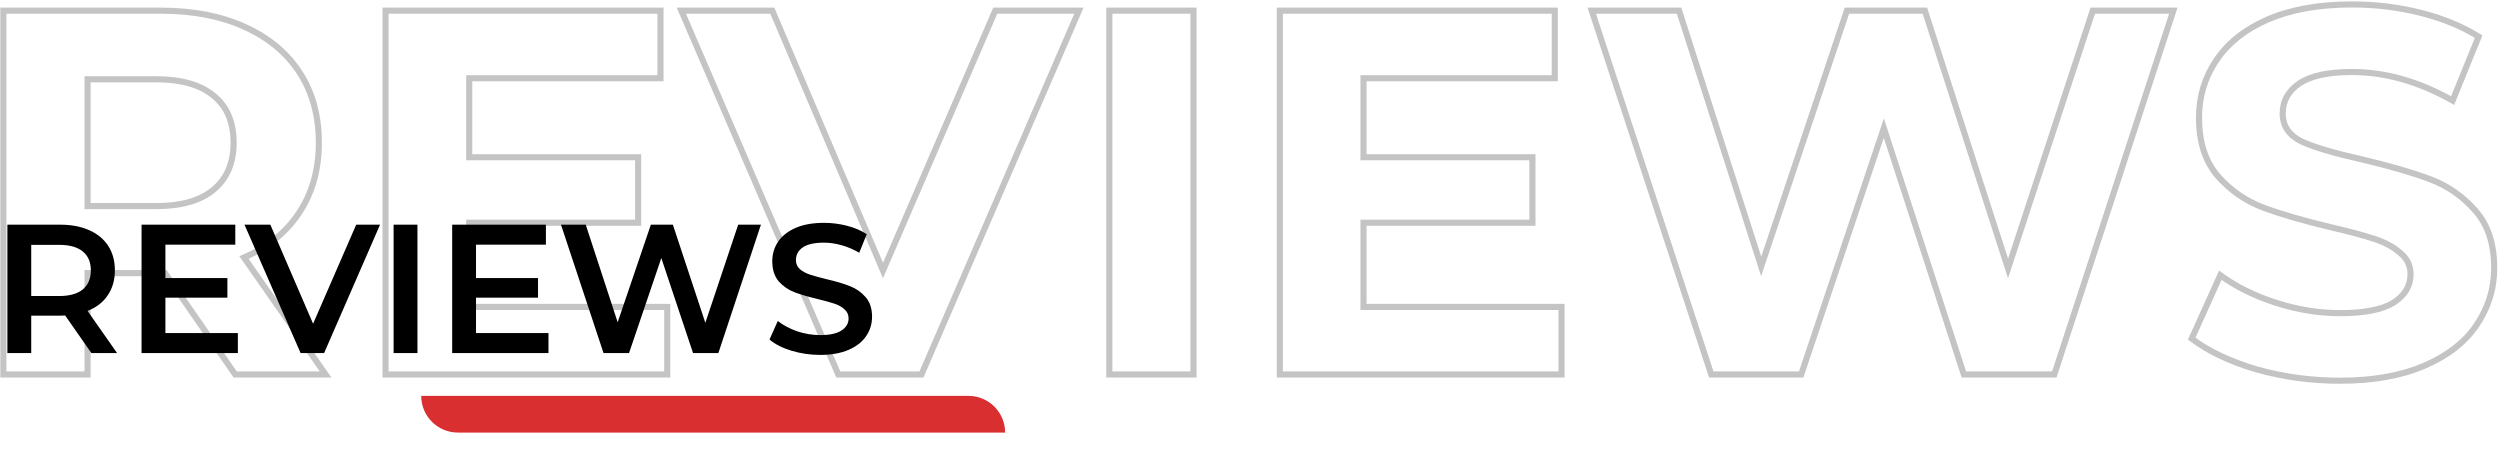
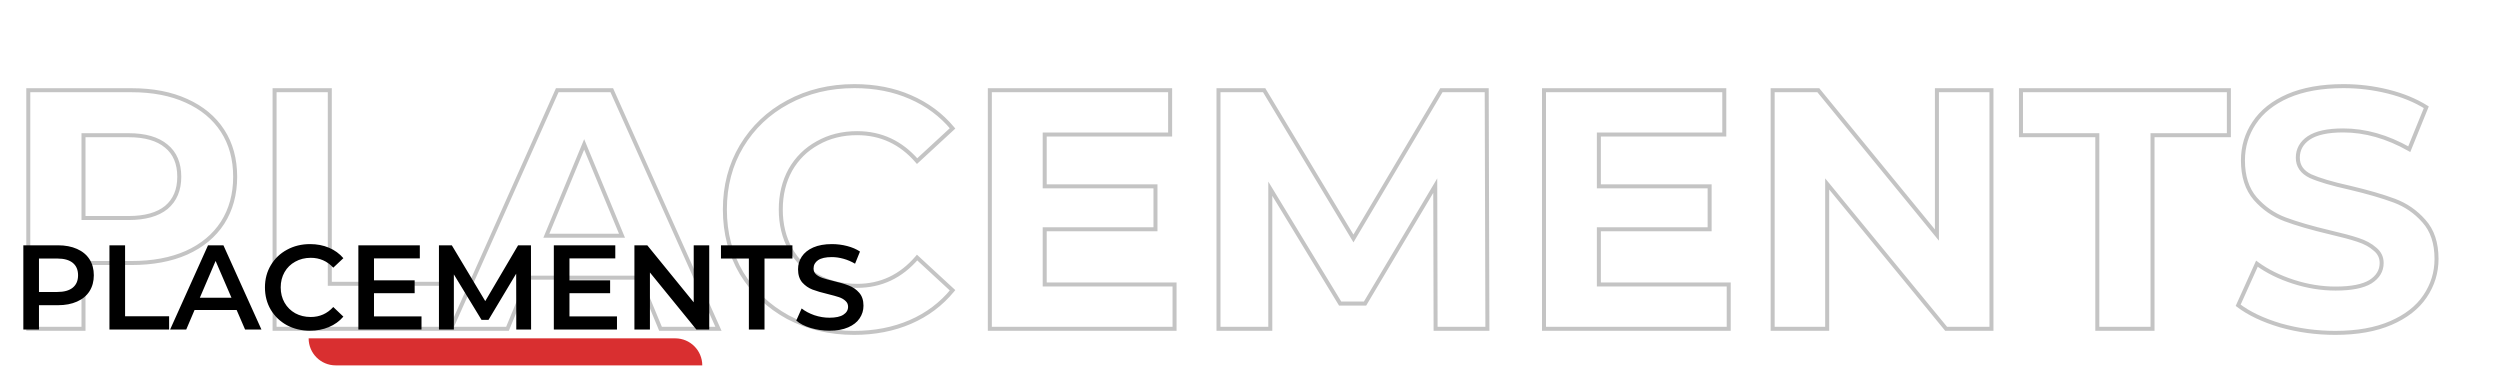
- <svg xmlns="http://www.w3.org/2000/svg" width="986" height="183" viewBox="0 0 986 183" fill="none" version="1.1" id="svg27">
-   <defs id="defs31" />
-   <path d="m 92.752,147.695 -0.991,0.686 0.359,0.52 h 0.632 z m -27.672,-39.971 0.991,-0.686 -0.359,-0.52 h -0.632 z m -30.542,0 v -1.206 h -1.206 v 1.206 z m 0,39.971 v 1.206 h 1.206 v -1.206 z m -33.207,0 H 0.126 v 1.206 H 1.332 Z m 0,-143.485 V 3.005 H 0.126 v 1.206 z m 95.11,6.354 -0.5,1.097 0.006,0.003 z m 21.523,73.382 -1.003,-0.669 -0.004,0.005 z m -21.728,17.628 -0.481,-1.106 -1.352,0.587 0.844,1.208 z m 32.182,46.12 v 1.206 h 2.311 l -1.323,-1.895 z M 84.348,37.827 l -0.777,0.922 0.007,0.006 0.007,0.006 z M 34.538,31.267 V 30.062 h -1.206 v 1.206 z m 0,50.015 h -1.206 v 1.206 h 1.206 z m 49.81,-6.559 0.777,0.922 z m 9.395,72.286 -27.672,-39.971 -1.982,1.372 27.672,39.971 z M 65.08,106.519 h -1.64 v 2.412 h 1.64 z m -1.64,0 H 34.538 v 2.412 h 28.902 z m -30.108,1.206 v 39.971 h 2.412 v -39.971 z m 1.206,38.765 H 1.332 v 2.412 H 34.538 Z M 2.537,147.695 V 4.21 H 0.126 V 147.695 Z M 1.332,5.416 h 62.109 V 3.005 H 1.332 Z m 62.109,0 c 12.577,0 23.399,2.096 32.501,6.246 L 96.942,9.468 C 87.459,5.144 76.28,3.005 63.44,3.005 Z m 32.507,6.248 c 9.242,4.152 16.295,10.022 21.21,17.595 l 2.023,-1.313 C 113.984,19.941 106.551,13.785 96.936,9.465 Z M 117.158,29.259 c 4.911,7.566 7.39,16.554 7.39,27.016 h 2.412 c 0,-10.857 -2.578,-20.316 -7.778,-28.329 z m 7.39,27.016 c 0,10.455 -2.544,19.439 -7.587,27.003 l 2.006,1.338 c 5.343,-8.015 7.992,-17.478 7.992,-28.341 z m -7.59,27.008 C 112.046,90.717 104.998,96.451 95.756,100.469 l 0.961,2.211 C 106.334,98.5 113.77,92.482 118.97,84.611 Z m -21.71,18.982 32.182,46.12 1.977,-1.379 -32.182,-46.12 z m 33.17,44.225 H 92.752 v 2.412 H 128.418 Z M 93.343,56.275 c 0,-8.343 -2.702,-14.87 -8.233,-19.382 l -1.524,1.869 c 4.854,3.96 7.345,9.732 7.345,17.514 z M 85.125,36.904 C 79.632,32.279 71.725,30.062 61.596,30.062 v 2.412 c 9.821,0 17.082,2.155 21.976,6.276 z M 61.596,30.062 H 34.538 v 2.412 h 27.057 z m -28.263,1.206 v 50.015 h 2.412 V 31.267 Z m 1.206,51.22 H 61.596 V 80.076 H 34.538 Z m 27.057,0 c 10.13,0 18.037,-2.217 23.529,-6.843 L 83.572,73.8 C 78.677,77.922 71.416,80.076 61.596,80.076 Z M 85.125,75.645 c 5.512,-4.641 8.218,-11.155 8.218,-19.37 h -2.412 c 0,7.636 -2.486,13.421 -7.36,17.526 z m 178.037,45.403 h 1.206 v -1.206 h -1.206 z m 0,26.647 v 1.206 h 1.206 v -1.206 z m -111.098,0 h -1.206 v 1.206 h 1.206 z m 0,-143.485 V 3.005 h -1.206 v 1.206 z m 108.434,0 h 1.206 V 3.005 h -1.206 z m 0,26.647 v 1.206 h 1.206 v -1.206 z m -75.432,0 v -1.206 h -1.206 v 1.206 z m 0,31.157 h -1.206 v 1.206 h 1.206 z m 66.618,0 h 1.206 v -1.206 h -1.206 z m 0,25.827 v 1.206 h 1.206 v -1.206 z m -66.618,0 v -1.206 h -1.206 v 1.206 z m 0,33.207 h -1.206 v 1.206 h 1.206 z m 76.891,0 v 26.647 h 2.412 v -26.647 z m 1.206,25.441 H 152.063 v 2.412 h 111.098 z m -109.893,1.206 V 4.21 H 150.858 V 147.695 Z M 152.063,5.416 h 108.434 V 3.005 H 152.063 Z M 259.291,4.21 V 30.858 h 2.412 V 4.21 Z m 1.206,25.441 h -75.432 v 2.412 h 75.432 z m -76.638,1.206 v 31.157 h 2.412 V 30.858 Z m 1.206,32.362 h 66.618 v -2.412 h -66.618 z m 65.412,-1.206 v 25.827 h 2.412 V 62.014 Z m 1.206,24.622 h -66.618 v 2.412 h 66.618 z m -67.824,1.206 v 33.207 h 2.412 V 87.842 Z m 1.206,34.412 h 78.097 v -2.412 H 185.065 Z M 425.531,4.21 l 1.107,0.479 0.729,-1.685 h -1.836 z M 363.423,147.695 v 1.206 h 0.792 l 0.315,-0.727 z m -32.797,0 -1.107,0.477 0.314,0.728 h 0.793 z M 268.723,4.21 V 3.005 h -1.833 l 0.726,1.683 z m 35.871,0 1.109,-0.473 -0.312,-0.733 h -0.797 z m 43.66,102.489 -1.109,0.473 1.102,2.585 1.114,-2.579 z M 392.53,4.21 V 3.005 h -0.792 l -0.315,0.728 z M 424.424,3.731 362.316,147.217 364.53,148.174 426.638,4.689 Z M 363.423,146.489 h -32.797 v 2.412 h 32.797 z M 331.733,147.218 269.83,3.733 267.616,4.688 329.519,148.173 Z M 268.723,5.416 h 35.871 V 3.005 h -35.871 z m 34.762,-0.733 43.66,102.489 2.219,-0.945 L 305.703,3.738 Z M 349.361,107.178 393.636,4.689 391.423,3.732 347.147,106.221 Z M 392.53,5.416 h 33.002 V 3.005 H 392.53 Z M 437.512,4.21 V 3.005 h -1.206 v 1.206 z m 33.207,0 h 1.206 V 3.005 h -1.206 z m 0,143.485 v 1.206 h 1.206 v -1.206 z m -33.207,0 h -1.206 v 1.206 h 1.206 z m 0,-142.279 h 33.207 V 3.005 H 437.512 Z M 469.512,4.21 V 147.695 h 2.412 V 4.21 Z m 1.206,142.279 h -33.207 v 2.412 h 33.207 z m -32.001,1.206 V 4.21 h -2.412 V 147.695 Z m 177.151,-26.647 h 1.206 v -1.206 h -1.206 z m 0,26.647 v 1.206 h 1.206 v -1.206 z m -111.098,0 h -1.206 v 1.206 h 1.206 z m 0,-143.485 V 3.005 h -1.206 v 1.206 z m 108.434,0 h 1.206 V 3.005 h -1.206 z m 0,26.647 v 1.206 h 1.206 v -1.206 z m -75.432,0 v -1.206 h -1.206 v 1.206 z m 0,31.157 h -1.206 v 1.206 h 1.206 z m 66.618,0 h 1.206 v -1.206 h -1.206 z m 0,25.827 v 1.206 h 1.206 v -1.206 z m -66.618,0 v -1.206 h -1.206 v 1.206 z m 0,33.207 h -1.206 v 1.206 h 1.206 z m 76.891,0 v 26.647 h 2.412 v -26.647 z m 1.206,25.441 H 504.77 v 2.412 h 111.098 z m -109.893,1.206 V 4.21 h -2.412 V 147.695 Z M 504.77,5.416 h 108.434 V 3.005 H 504.77 Z M 611.998,4.21 V 30.858 h 2.412 V 4.21 Z m 1.206,25.441 H 537.771 v 2.412 h 75.432 z m -76.638,1.206 v 31.157 h 2.412 V 30.858 Z m 1.206,32.362 h 66.618 v -2.412 h -66.618 z m 65.412,-1.206 v 25.827 h 2.412 V 62.014 Z m 1.206,24.622 h -66.618 v 2.412 h 66.618 z m -67.824,1.206 v 33.207 h 2.412 V 87.842 Z m 1.206,34.412 h 78.097 v -2.412 H 537.771 Z M 857.155,4.21 l 1.145,0.375 0.517,-1.581 h -1.663 z M 810.215,147.695 v 1.206 h 0.874 l 0.271,-0.831 z m -35.666,0 -1.147,0.373 0.27,0.833 h 0.877 z m -31.567,-97.16 1.147,-0.373 -1.129,-3.473 -1.161,3.462 z m -32.592,97.16 v 1.206 h 0.867 l 0.276,-0.822 z m -35.461,0 -1.145,0.376 0.273,0.83 h 0.873 z M 627.785,4.21 V 3.005 h -1.666 l 0.521,1.582 z m 34.436,0 1.148,-0.369 -0.269,-0.837 h -0.879 z m 32.387,100.849 -1.148,0.369 1.123,3.497 1.168,-3.482 z M 728.429,4.21 V 3.005 h -0.868 l -0.275,0.822 z m 30.747,0 1.147,-0.37 -0.269,-0.836 h -0.878 z m 32.797,101.669 -1.148,0.37 1.137,3.524 1.156,-3.518 z M 825.384,4.21 V 3.005 h -0.873 l -0.273,0.829 z M 856.009,3.835 809.069,147.32 811.361,148.07 858.301,4.585 Z M 810.215,146.489 h -35.666 v 2.412 h 35.666 z m -34.52,0.833 -31.567,-97.16 -2.293,0.745 31.567,97.16 z m -33.856,-97.171 -32.592,97.16 2.286,0.767 32.592,-97.16 z m -31.449,96.337 h -35.461 v 2.412 h 35.461 z m -34.316,0.83 L 628.93,3.834 626.639,4.587 673.784,148.071 Z M 627.785,5.416 h 34.436 V 3.005 h -34.436 z m 33.288,-0.837 32.387,100.85 2.296,-0.738 L 663.369,3.842 Z M 695.751,105.443 729.572,4.594 727.286,3.827 693.464,104.676 Z M 728.429,5.416 h 30.747 V 3.005 H 728.429 Z M 758.028,4.58 790.824,106.25 793.119,105.509 760.322,3.84 Z M 793.118,106.256 826.529,4.587 824.238,3.834 790.827,105.503 Z M 825.384,5.416 h 31.772 V 3.005 H 825.384 Z m 64.452,140.229 -0.345,1.155 0.008,0.002 0.01,0.002 z m -25.417,-12.094 -1.1,-0.496 -0.392,0.872 0.758,0.581 z m 11.274,-25.007 0.713,-0.972 -1.2,-0.881 -0.613,1.358 z m 21.933,10.864 0.37,-1.148 z m 46.325,0 0.625,1.031 0.012,-0.006 0.011,-0.007 z m 2.665,-19.678 -0.804,0.898 0.025,0.023 0.025,0.021 z m -10.249,-5.534 -0.381,1.144 0.011,0.004 z m -16.808,-4.51 -0.279,1.173 0.007,0.001 z m -26.852,-7.789 0.421,-1.13 z m -18.038,-12.504 -0.915,0.785 0.011,0.012 z m -0.615,-45.505 1,0.674 0.007,-0.009 z m 20.293,-16.193 -0.479,-1.107 -0.006,0.003 z m 60.264,-2.665 0.293,-1.17 z m 22.958,9.429 1.117,0.454 0.382,-0.939 -0.86,-0.537 z m -10.249,25.212 -0.594,1.049 1.194,0.677 0.517,-1.272 z m -60.469,-6.764 -0.669,-1.003 -0.007,0.005 -0.006,0.005 z m 1.025,22.958 -0.527,1.084 0.017,0.009 0.018,0.008 z m 23.573,6.969 0.279,-1.173 -0.01,-0.002 -0.008,-0.002 z m 26.852,7.789 0.421,-1.13 z m 17.833,12.299 -0.906,0.796 0.011,0.012 z m 0.615,45.3 -0.997,-0.678 -0.002,0.004 z m -20.498,15.988 -0.479,-1.107 z m -33.411,4.739 c -11.234,0 -22.124,-1.489 -32.675,-4.464 l -0.654,2.32 c 10.767,3.037 21.878,4.555 33.328,4.555 z m -32.657,-4.459 c -10.429,-3.116 -18.756,-7.091 -25.029,-11.896 l -1.466,1.915 c 6.573,5.034 15.19,9.12 25.806,12.291 z m -24.663,-10.443 11.274,-25.007 -2.199,-0.991 -11.274,25.007 z m 9.462,-24.531 c 6.269,4.598 13.7,8.274 22.275,11.04 l 0.74,-2.296 c -8.369,-2.7 -15.56,-6.266 -21.59,-10.688 z m 22.275,11.04 c 8.586,2.77 17.183,4.157 25.787,4.157 v -2.412 c -8.34,0 -16.688,-1.344 -25.047,-4.042 z m 25.787,4.157 c 9.499,0 16.738,-1.369 21.532,-4.274 l -1.249,-2.062 c -4.225,2.56 -10.924,3.925 -20.283,3.925 z m 21.555,-4.288 c 4.795,-3.052 7.323,-7.165 7.323,-12.291 h -2.412 c 0,4.166 -1.982,7.569 -6.206,10.256 z m 7.323,-12.291 c 0,-3.793 -1.541,-6.937 -4.552,-9.346 l -1.507,1.883 c 2.456,1.964 3.647,4.423 3.647,7.462 z m -4.501,-9.302 c -2.752,-2.462 -6.329,-4.379 -10.683,-5.784 l -0.74,2.296 c 4.119,1.329 7.374,3.101 9.815,5.285 z m -10.672,-5.78 c -4.151,-1.384 -9.797,-2.896 -16.918,-4.54 l -0.543,2.349 c 7.09,1.636 12.651,3.13 16.699,4.479 z M 919.837,88.513 C 908.931,85.923 900.032,83.34 893.127,80.767 l -0.842,2.26 c 7.033,2.62 16.035,5.229 26.994,7.833 z m -26.71,-7.746 C 886.349,78.242 880.501,74.191 875.572,68.596 l -1.809,1.594 c 5.184,5.884 11.361,10.169 18.522,12.836 z M 875.583,68.609 c -4.687,-5.468 -7.089,-12.816 -7.089,-22.173 h -2.412 c 0,9.775 2.518,17.731 7.67,23.742 z m -7.089,-22.173 c 0,-8.104 2.187,-15.384 6.558,-21.874 l -1.999,-1.347 c -4.648,6.902 -6.97,14.654 -6.97,23.221 z m 6.565,-21.883 c 4.358,-6.603 10.921,-11.865 19.771,-15.754 L 893.861,6.591 C 884.673,10.628 877.708,16.162 873.046,23.224 Z M 894.824,8.801 C 903.789,4.921 914.754,2.956 927.757,2.956 V 0.545 c -13.234,0 -24.544,1.998 -33.89,6.044 z m 32.933,-5.845 c 9.059,0 17.912,1.081 26.559,3.244 l 0.586,-2.339 C 946.059,1.65 937.01,0.545 927.757,0.545 Z m 26.559,3.244 c 8.644,2.161 16.175,5.259 22.612,9.282 l 1.278,-2.045 c -6.682,-4.176 -14.456,-7.364 -23.304,-9.576 z m 22.134,7.805 -10.249,25.212 2.233,0.908 10.249,-25.212 z m -8.538,24.618 C 954.503,31.02 941.046,27.192 927.552,27.192 v 2.412 c 13.017,0 26.07,3.688 39.171,11.117 z M 927.552,27.192 c -9.38,0 -16.567,1.509 -21.372,4.712 l 1.338,2.006 c 4.214,-2.81 10.829,-4.307 20.034,-4.307 z m -21.385,4.722 c -4.67,3.21 -7.083,7.53 -7.083,12.882 h 2.412 c 0,-4.487 1.961,-8.093 6.037,-10.895 z m -7.083,12.882 c 0,2.678 0.692,5.073 2.108,7.138 1.408,2.056 3.486,3.717 6.155,5.015 l 1.055,-2.168 c -2.389,-1.162 -4.102,-2.576 -5.222,-4.209 -1.112,-1.624 -1.684,-3.533 -1.684,-5.775 z m 8.298,12.169 c 5.307,2.374 13.26,4.718 23.804,7.046 l 0.521,-2.355 c -10.5,-2.318 -18.261,-4.62 -23.341,-6.892 z m 23.786,7.042 c 10.906,2.59 19.805,5.173 26.71,7.746 l 0.842,-2.26 c -7.033,-2.62 -16.035,-5.23 -26.994,-7.832 z m 26.71,7.746 c 6.782,2.527 12.559,6.511 17.348,11.965 l 1.811,-1.592 C 971.988,76.375 965.877,72.159 958.72,69.493 Z m 17.359,11.977 c 4.806,5.327 7.273,12.595 7.273,21.945 h 2.412 c 0,-9.781 -2.59,-17.681 -7.895,-23.56 z m 7.273,21.945 c 0,7.956 -2.249,15.235 -6.761,21.87 l 1.994,1.355 c 4.781,-7.031 7.178,-14.783 7.178,-23.225 z m -6.763,21.874 c -4.354,6.464 -10.983,11.663 -19.977,15.555 l 0.957,2.214 c 9.318,-4.033 16.354,-9.494 21.019,-16.421 z m -19.977,15.555 c -8.965,3.88 -19.93,5.846 -32.933,5.846 v 2.412 c 13.234,0 24.544,-1.998 33.89,-6.043 z" fill="#c4c4c4" id="path21" style="stroke-width:1.206" />
-   <path d="m 166.125,156.136 h 215.83 c 7.991,0 14.469,6.479 14.469,14.469 v 0 H 180.594 c -7.991,0 -14.469,-6.479 -14.469,-14.469 z" fill="#d92f30" id="path23" style="stroke-width:1.206" />
-   <path d="M 36.048,139.255 25.703,124.424 c -0.434,0.048 -1.085,0.072 -1.953,0.072 H 12.319 v 14.758 H 2.914 V 88.613 H 23.749 c 4.389,0 8.199,0.723 11.431,2.17 3.28,1.447 5.788,3.521 7.524,6.222 1.736,2.701 2.604,5.908 2.604,9.622 0,3.81 -0.94,7.09 -2.821,9.839 -1.833,2.749 -4.485,4.799 -7.958,6.149 l 11.648,16.639 z m -0.217,-32.628 c 0,-3.231 -1.061,-5.715 -3.183,-7.452 -2.122,-1.736 -5.233,-2.604 -9.333,-2.604 H 12.319 v 20.184 h 10.996 c 4.1,0 7.21,-0.868 9.333,-2.604 2.122,-1.785 3.183,-4.292 3.183,-7.524 z m 57.981,24.742 v 7.886 h -37.981 V 88.613 H 92.799 v 7.886 H 65.236 V 109.666 H 89.688 v 7.741 H 65.236 v 13.963 z M 149.891,88.613 127.825,139.255 h -9.26 L 96.427,88.613 h 10.201 l 16.856,39.066 17.001,-39.066 z m 5.344,0 h 9.405 v 50.642 h -9.405 z m 61.084,42.756 v 7.886 h -37.981 V 88.613 h 36.968 v 7.886 h -27.564 v 13.167 h 24.453 v 7.741 h -24.453 v 13.963 z m 83.788,-42.756 -16.784,50.642 h -9.984 l -12.516,-37.475 -12.733,37.475 h -10.056 L 221.25,88.613 h 9.767 l 12.588,38.488 13.095,-38.488 h 8.681 l 12.805,38.705 12.95,-38.705 z m 23.36,51.365 c -3.907,0 -7.693,-0.555 -11.358,-1.664 -3.617,-1.109 -6.487,-2.58 -8.609,-4.413 l 3.256,-7.307 c 2.074,1.64 4.606,2.99 7.596,4.051 3.038,1.013 6.077,1.519 9.116,1.519 3.762,0 6.559,-0.603 8.392,-1.809 1.881,-1.206 2.821,-2.797 2.821,-4.775 0,-1.447 -0.531,-2.629 -1.592,-3.545 -1.013,-0.965 -2.315,-1.712 -3.907,-2.243 -1.592,-0.531 -3.762,-1.133 -6.511,-1.809 -3.858,-0.916 -6.993,-1.833 -9.405,-2.749 -2.363,-0.916 -4.413,-2.339 -6.149,-4.268 -1.688,-1.977 -2.532,-4.63 -2.532,-7.958 0,-2.797 0.748,-5.329 2.243,-7.596 1.543,-2.315 3.834,-4.148 6.873,-5.498 3.087,-1.35 6.849,-2.026 11.286,-2.026 3.087,0 6.125,0.386 9.116,1.158 2.99,0.772 5.571,1.881 7.741,3.328 l -2.966,7.307 c -2.219,-1.302 -4.534,-2.291 -6.945,-2.966 -2.412,-0.675 -4.751,-1.013 -7.018,-1.013 -3.714,0 -6.487,0.627 -8.32,1.881 -1.785,1.254 -2.677,2.918 -2.677,4.992 0,1.447 0.506,2.629 1.519,3.545 1.061,0.916 2.387,1.64 3.979,2.17 1.592,0.531 3.762,1.133 6.511,1.809 3.762,0.868 6.849,1.785 9.26,2.749 2.412,0.916 4.461,2.339 6.149,4.268 1.736,1.929 2.604,4.534 2.604,7.813 0,2.797 -0.772,5.329 -2.315,7.596 -1.495,2.267 -3.786,4.075 -6.873,5.426 -3.087,1.35 -6.849,2.026 -11.286,2.026 z" fill="#000000" id="path25" style="stroke-width:1.206" />
+ <svg xmlns="http://www.w3.org/2000/svg" width="1247" height="183" viewBox="0 0 1247 183" fill="none">
+   <path d="M92.99 50.27L92.575 51.18L92.58 51.182L92.99 50.27ZM111.01 111.13L111.849 111.674L111.853 111.668L111.01 111.13ZM92.99 126.09L93.394 127.005L93.4 127.002L92.99 126.09ZM41.65 131.19V130.19H40.65V131.19H41.65ZM41.65 164V165H42.65V164H41.65ZM14.11 164H13.11V165H14.11V164ZM14.11 45V44H13.11V45H14.11ZM82.96 103.48L83.592 104.255L83.598 104.25L83.604 104.245L82.96 103.48ZM82.96 72.88L82.316 73.645L82.322 73.65L82.328 73.655L82.96 72.88ZM41.65 67.44V66.44H40.65V67.44H41.65ZM41.65 108.75H40.65V109.75H41.65V108.75ZM65.62 46C76.051 46 85.026 47.739 92.575 51.18L93.405 49.36C85.54 45.775 76.269 44 65.62 44V46ZM92.58 51.182C100.245 54.626 106.094 59.494 110.171 65.775L111.849 64.686C107.539 58.046 101.375 52.941 93.4 49.358L92.58 51.182ZM110.171 65.775C114.244 72.049 116.3 79.504 116.3 88.18H118.3C118.3 79.176 116.162 71.331 111.849 64.686L110.171 65.775ZM116.3 88.18C116.3 96.74 114.246 104.198 110.167 110.592L111.853 111.668C116.161 104.915 118.3 97.074 118.3 88.18H116.3ZM110.171 110.586C106.094 116.866 100.245 121.734 92.58 125.178L93.4 127.002C101.375 123.419 107.539 118.314 111.849 111.674L110.171 110.586ZM92.586 125.175C85.035 128.507 76.055 130.19 65.62 130.19V132.19C76.265 132.19 85.532 130.473 93.394 127.005L92.586 125.175ZM65.62 130.19H41.65V132.19H65.62V130.19ZM40.65 131.19V164H42.65V131.19H40.65ZM41.65 163H14.11V165H41.65V163ZM15.11 164V45H13.11V164H15.11ZM14.11 46H65.62V44H14.11V46ZM64.09 109.75C72.485 109.75 79.038 107.97 83.592 104.255L82.328 102.705C78.269 106.017 72.241 107.75 64.09 107.75V109.75ZM83.604 104.245C88.175 100.396 90.42 94.993 90.42 88.18H88.42C88.42 94.513 86.358 99.311 82.316 102.715L83.604 104.245ZM90.42 88.18C90.42 81.26 88.179 75.847 83.592 72.105L82.328 73.655C86.354 76.939 88.42 81.726 88.42 88.18H90.42ZM83.604 72.115C79.049 68.279 72.492 66.44 64.09 66.44V68.44C72.235 68.44 78.257 70.227 82.316 73.645L83.604 72.115ZM64.09 66.44H41.65V68.44H64.09V66.44ZM40.65 67.44V108.75H42.65V67.44H40.65ZM41.65 109.75H64.09V107.75H41.65V109.75ZM136.962 45V44H135.962V45H136.962ZM164.502 45H165.502V44H164.502V45ZM164.502 141.56H163.502V142.56H164.502V141.56ZM224.172 141.56H225.172V140.56H224.172V141.56ZM224.172 164V165H225.172V164H224.172ZM136.962 164H135.962V165H136.962V164ZM136.962 46H164.502V44H136.962V46ZM163.502 45V141.56H165.502V45H163.502ZM164.502 142.56H224.172V140.56H164.502V142.56ZM223.172 141.56V164H225.172V141.56H223.172ZM224.172 163H136.962V165H224.172V163ZM137.962 164V45H135.962V164H137.962ZM318.925 138.5L319.849 138.118L319.594 137.5H318.925V138.5ZM263.675 138.5V137.5H263.007L262.751 138.118L263.675 138.5ZM253.135 164V165H253.804L254.059 164.382L253.135 164ZM224.915 164L224.002 163.593L223.375 165H224.915V164ZM277.955 45V44H277.306L277.042 44.593L277.955 45ZM305.155 45L306.068 44.592L305.804 44H305.155V45ZM358.365 164V165H359.908L359.278 163.592L358.365 164ZM329.465 164L328.541 164.382L328.797 165H329.465V164ZM310.255 117.59V118.59H311.752L311.179 117.207L310.255 117.59ZM291.385 72.03L292.309 71.647L291.385 69.417L290.461 71.647L291.385 72.03ZM272.515 117.59L271.591 117.207L271.019 118.59H272.515V117.59ZM318.925 137.5H263.675V139.5H318.925V137.5ZM262.751 138.118L252.211 163.618L254.059 164.382L264.599 138.882L262.751 138.118ZM253.135 163H224.915V165H253.135V163ZM225.829 164.407L278.869 45.407L277.042 44.593L224.002 163.593L225.829 164.407ZM277.955 46H305.155V44H277.955V46ZM304.242 45.408L357.452 164.408L359.278 163.592L306.068 44.592L304.242 45.408ZM358.365 163H329.465V165H358.365V163ZM330.389 163.618L319.849 138.118L318.001 138.882L328.541 164.382L330.389 163.618ZM311.179 117.207L292.309 71.647L290.461 72.413L309.331 117.973L311.179 117.207ZM290.461 71.647L271.591 117.207L273.439 117.973L292.309 72.413L290.461 71.647ZM272.515 118.59H310.255V116.59H272.515V118.59ZM393.021 158.22L392.542 159.098L392.554 159.104L393.021 158.22ZM369.901 136.29L369.04 136.798L369.044 136.805L369.048 136.811L369.901 136.29ZM369.901 72.88L369.045 72.364L369.043 72.367L369.901 72.88ZM393.021 50.95L393.493 51.832L393.497 51.83L393.021 50.95ZM454.051 48.4L453.65 49.316L453.654 49.318L454.051 48.4ZM475.131 64.04L475.81 64.775L476.508 64.13L475.9 63.4L475.131 64.04ZM457.451 80.36L456.695 81.015L457.371 81.795L458.13 81.095L457.451 80.36ZM407.811 71.35L408.293 72.227L408.299 72.223L408.306 72.219L407.811 71.35ZM394.211 84.78L393.342 84.286L393.338 84.292L393.335 84.299L394.211 84.78ZM394.211 124.22L393.335 124.701L393.338 124.708L393.342 124.714L394.211 124.22ZM407.811 137.82L407.317 138.689L407.324 138.693L407.33 138.697L407.811 137.82ZM457.451 128.47L458.13 127.735L457.367 127.031L456.692 127.82L457.451 128.47ZM475.131 144.79L475.905 145.424L476.503 144.695L475.81 144.055L475.131 144.79ZM454.051 160.6L453.654 159.682L453.654 159.682L454.051 160.6ZM426.001 165.04C414.023 165.04 403.192 162.467 393.489 157.336L392.554 159.104C402.57 164.4 413.726 167.04 426.001 167.04V165.04ZM393.501 157.342C383.905 152.098 376.329 144.91 370.755 135.769L369.048 136.811C374.808 146.257 382.645 153.689 392.542 159.098L393.501 157.342ZM370.763 135.782C365.307 126.541 362.571 116.122 362.571 104.5H360.571C360.571 116.451 363.389 127.226 369.04 136.798L370.763 135.782ZM362.571 104.5C362.571 92.877 365.307 82.518 370.76 73.393L369.043 72.367C363.389 81.829 360.571 92.549 360.571 104.5H362.571ZM370.758 73.396C376.331 64.145 383.904 56.961 393.493 51.832L392.55 50.068C382.645 55.366 374.805 62.802 369.045 72.364L370.758 73.396ZM393.497 51.83C403.198 46.589 414.082 43.96 426.171 43.96V41.96C413.781 41.96 402.565 44.657 392.546 50.07L393.497 51.83ZM426.171 43.96C436.366 43.96 445.52 45.752 453.65 49.316L454.453 47.484C446.036 43.795 436.603 41.96 426.171 41.96V43.96ZM453.654 49.318C461.902 52.884 468.8 58.005 474.363 64.68L475.9 63.4C470.129 56.475 462.974 51.169 454.448 47.482L453.654 49.318ZM474.453 63.305L456.773 79.625L458.13 81.095L475.81 64.775L474.453 63.305ZM458.207 79.705C449.978 70.201 439.732 65.42 427.531 65.42V67.42C439.13 67.42 448.832 71.932 456.695 81.015L458.207 79.705ZM427.531 65.42C420.011 65.42 413.264 67.099 407.317 70.481L408.306 72.219C413.919 69.027 420.319 67.42 427.531 67.42V65.42ZM407.33 70.473C401.386 73.737 396.719 78.346 393.342 84.286L395.081 85.274C398.277 79.654 402.676 75.31 408.293 72.227L407.33 70.473ZM393.335 84.299C390.071 90.243 388.451 96.985 388.451 104.5H390.451C390.451 97.281 392.005 90.877 395.088 85.261L393.335 84.299ZM388.451 104.5C388.451 112.015 390.071 118.757 393.335 124.701L395.088 123.739C392.005 118.123 390.451 111.718 390.451 104.5H388.451ZM393.342 124.714C396.718 130.651 401.381 135.314 407.317 138.689L408.306 136.951C402.682 133.753 398.278 129.349 395.081 123.726L393.342 124.714ZM407.33 138.697C413.274 141.96 420.017 143.58 427.531 143.58V141.58C420.313 141.58 413.909 140.027 408.293 136.943L407.33 138.697ZM427.531 143.58C439.737 143.58 449.983 138.739 458.211 129.12L456.692 127.82C448.826 137.015 439.126 141.58 427.531 141.58V143.58ZM456.773 129.205L474.453 145.525L475.81 144.055L458.13 127.735L456.773 129.205ZM474.358 144.156C468.795 150.943 461.898 156.117 453.654 159.682L454.448 161.518C462.978 157.829 470.135 152.463 475.905 145.424L474.358 144.156ZM453.654 159.682C445.408 163.248 436.196 165.04 426.001 165.04V167.04C436.434 167.04 445.921 165.205 454.448 161.518L453.654 159.682ZM585.869 141.9H586.869V140.9H585.869V141.9ZM585.869 164V165H586.869V164H585.869ZM493.729 164H492.729V165H493.729V164ZM493.729 45V44H492.729V45H493.729ZM583.659 45H584.659V44H583.659V45ZM583.659 67.1V68.1H584.659V67.1H583.659ZM521.099 67.1V66.1H520.099V67.1H521.099ZM521.099 92.94H520.099V93.94H521.099V92.94ZM576.349 92.94H577.349V91.94H576.349V92.94ZM576.349 114.36V115.36H577.349V114.36H576.349ZM521.099 114.36V113.36H520.099V114.36H521.099ZM521.099 141.9H520.099V142.9H521.099V141.9ZM584.869 141.9V164H586.869V141.9H584.869ZM585.869 163H493.729V165H585.869V163ZM494.729 164V45H492.729V164H494.729ZM493.729 46H583.659V44H493.729V46ZM582.659 45V67.1H584.659V45H582.659ZM583.659 66.1H521.099V68.1H583.659V66.1ZM520.099 67.1V92.94H522.099V67.1H520.099ZM521.099 93.94H576.349V91.94H521.099V93.94ZM575.349 92.94V114.36H577.349V92.94H575.349ZM576.349 113.36H521.099V115.36H576.349V113.36ZM520.099 114.36V141.9H522.099V114.36H520.099ZM521.099 142.9H585.869V140.9H521.099V142.9ZM716.072 164L715.072 164.002L715.074 165H716.072V164ZM715.902 92.6L716.902 92.598L716.893 88.98L715.043 92.088L715.902 92.6ZM680.882 151.42V152.42H681.45L681.741 151.932L680.882 151.42ZM668.472 151.42L667.618 151.94L667.91 152.42H668.472V151.42ZM633.622 94.13L634.476 93.61L632.622 90.562V94.13H633.622ZM633.622 164V165H634.622V164H633.622ZM607.782 164H606.782V165H607.782V164ZM607.782 45V44H606.782V45H607.782ZM630.562 45L631.418 44.484L631.127 44H630.562V45ZM675.102 118.95L674.245 119.466L675.108 120.899L675.962 119.46L675.102 118.95ZM718.962 45V44H718.392L718.102 44.49L718.962 45ZM741.572 45L742.572 44.997L742.569 44H741.572V45ZM741.912 164V165H742.915L742.912 163.997L741.912 164ZM717.072 163.998L716.902 92.598L714.902 92.602L715.072 164.002L717.072 163.998ZM715.043 92.088L680.023 150.908L681.741 151.932L716.761 93.112L715.043 92.088ZM680.882 150.42H668.472V152.42H680.882V150.42ZM669.326 150.9L634.476 93.61L632.768 94.65L667.618 151.94L669.326 150.9ZM632.622 94.13V164H634.622V94.13H632.622ZM633.622 163H607.782V165H633.622V163ZM608.782 164V45H606.782V164H608.782ZM607.782 46H630.562V44H607.782V46ZM629.705 45.516L674.245 119.466L675.959 118.434L631.418 44.484L629.705 45.516ZM675.962 119.46L719.822 45.51L718.102 44.49L674.242 118.44L675.962 119.46ZM718.962 46H741.572V44H718.962V46ZM740.572 45.003L740.912 164.003L742.912 163.997L742.572 44.997L740.572 45.003ZM741.912 163H716.072V165H741.912V163ZM862.285 141.9H863.285V140.9H862.285V141.9ZM862.285 164V165H863.285V164H862.285ZM770.145 164H769.145V165H770.145V164ZM770.145 45V44H769.145V45H770.145ZM860.075 45H861.075V44H860.075V45ZM860.075 67.1V68.1H861.075V67.1H860.075ZM797.515 67.1V66.1H796.515V67.1H797.515ZM797.515 92.94H796.515V93.94H797.515V92.94ZM852.765 92.94H853.765V91.94H852.765V92.94ZM852.765 114.36V115.36H853.765V114.36H852.765ZM797.515 114.36V113.36H796.515V114.36H797.515ZM797.515 141.9H796.515V142.9H797.515V141.9ZM861.285 141.9V164H863.285V141.9H861.285ZM862.285 163H770.145V165H862.285V163ZM771.145 164V45H769.145V164H771.145ZM770.145 46H860.075V44H770.145V46ZM859.075 45V67.1H861.075V45H859.075ZM860.075 66.1H797.515V68.1H860.075V66.1ZM796.515 67.1V92.94H798.515V67.1H796.515ZM797.515 93.94H852.765V91.94H797.515V93.94ZM851.765 92.94V114.36H853.765V92.94H851.765ZM852.765 113.36H797.515V115.36H852.765V113.36ZM796.515 114.36V141.9H798.515V114.36H796.515ZM797.515 142.9H862.285V140.9H797.515V142.9ZM993.338 45H994.338V44H993.338V45ZM993.338 164V165H994.338V164H993.338ZM970.728 164L969.955 164.635L970.255 165H970.728V164ZM911.398 91.75L912.171 91.115L910.398 88.957V91.75H911.398ZM911.398 164V165H912.398V164H911.398ZM884.198 164H883.198V165H884.198V164ZM884.198 45V44H883.198V45H884.198ZM906.978 45L907.752 44.367L907.452 44H906.978V45ZM966.138 117.25L965.364 117.884L967.138 120.05V117.25H966.138ZM966.138 45V44H965.138V45H966.138ZM992.338 45V164H994.338V45H992.338ZM993.338 163H970.728V165H993.338V163ZM971.501 163.365L912.171 91.115L910.625 92.385L969.955 164.635L971.501 163.365ZM910.398 91.75V164H912.398V91.75H910.398ZM911.398 163H884.198V165H911.398V163ZM885.198 164V45H883.198V164H885.198ZM884.198 46H906.978V44H884.198V46ZM906.204 45.633L965.364 117.884L966.912 116.616L907.752 44.367L906.204 45.633ZM967.138 117.25V45H965.138V117.25H967.138ZM966.138 46H993.338V44H966.138V46ZM1046.14 67.44H1047.14V66.44H1046.14V67.44ZM1008.06 67.44H1007.06V68.44H1008.06V67.44ZM1008.06 45V44H1007.06V45H1008.06ZM1111.76 45H1112.76V44H1111.76V45ZM1111.76 67.44V68.44H1112.76V67.44H1111.76ZM1073.68 67.44V66.44H1072.68V67.44H1073.68ZM1073.68 164V165H1074.68V164H1073.68ZM1046.14 164H1045.14V165H1046.14V164ZM1046.14 66.44H1008.06V68.44H1046.14V66.44ZM1009.06 67.44V45H1007.06V67.44H1009.06ZM1008.06 46H1111.76V44H1008.06V46ZM1110.76 45V67.44H1112.76V45H1110.76ZM1111.76 66.44H1073.68V68.44H1111.76V66.44ZM1072.68 67.44V164H1074.68V67.44H1072.68ZM1073.68 163H1046.14V165H1073.68V163ZM1047.14 164V67.44H1045.14V164H1047.14ZM1137.48 162.3L1137.19 163.258L1137.2 163.26L1137.21 163.262L1137.48 162.3ZM1116.4 152.27L1115.49 151.859L1115.16 152.582L1115.79 153.064L1116.4 152.27ZM1125.75 131.53L1126.34 130.724L1125.35 129.993L1124.84 131.119L1125.75 131.53ZM1143.94 140.54L1144.25 139.588L1144.25 139.588L1143.94 140.54ZM1182.36 140.54L1182.88 141.395L1182.89 141.39L1182.9 141.384L1182.36 140.54ZM1184.57 124.22L1183.9 124.965L1183.92 124.984L1183.95 125.001L1184.57 124.22ZM1176.07 119.63L1175.75 120.579L1175.76 120.582L1176.07 119.63ZM1162.13 115.89L1161.9 116.863L1161.91 116.864L1162.13 115.89ZM1139.86 109.43L1140.21 108.493L1140.21 108.493L1139.86 109.43ZM1124.9 99.06L1124.14 99.711L1124.15 99.721L1124.9 99.06ZM1124.39 61.32L1125.22 61.879L1125.23 61.871L1124.39 61.32ZM1141.22 47.89L1140.82 46.972L1140.82 46.974L1141.22 47.89ZM1191.2 45.68L1191.44 44.71L1191.44 44.71L1191.2 45.68ZM1210.24 53.5L1211.17 53.877L1211.48 53.098L1210.77 52.652L1210.24 53.5ZM1201.74 74.41L1201.25 75.28L1202.24 75.842L1202.67 74.787L1201.74 74.41ZM1151.59 68.8L1151.04 67.968L1151.03 67.972L1151.02 67.976L1151.59 68.8ZM1152.44 87.84L1152 88.739L1152.02 88.746L1152.03 88.753L1152.44 87.84ZM1171.99 93.62L1172.22 92.647L1172.21 92.645L1172.21 92.644L1171.99 93.62ZM1194.26 100.08L1194.61 99.143L1194.61 99.143L1194.26 100.08ZM1209.05 110.28L1208.3 110.94L1208.31 110.95L1209.05 110.28ZM1209.56 147.85L1208.73 147.288L1208.73 147.291L1209.56 147.85ZM1192.56 161.11L1192.16 160.192L1192.16 160.192L1192.56 161.11ZM1164.85 165.04C1155.53 165.04 1146.5 163.805 1137.75 161.338L1137.21 163.262C1146.14 165.781 1155.35 167.04 1164.85 167.04V165.04ZM1137.77 161.342C1129.12 158.758 1122.21 155.461 1117.01 151.476L1115.79 153.064C1121.24 157.239 1128.39 160.628 1137.19 163.258L1137.77 161.342ZM1117.31 152.681L1126.66 131.941L1124.84 131.119L1115.49 151.859L1117.31 152.681ZM1125.16 132.336C1130.36 136.149 1136.52 139.198 1143.63 141.492L1144.25 139.588C1137.31 137.349 1131.34 134.391 1126.34 130.724L1125.16 132.336ZM1143.63 141.492C1150.75 143.789 1157.88 144.94 1165.02 144.94V142.94C1158.1 142.94 1151.18 141.825 1144.25 139.588L1143.63 141.492ZM1165.02 144.94C1172.9 144.94 1178.9 143.805 1182.88 141.395L1181.84 139.685C1178.34 141.808 1172.78 142.94 1165.02 142.94V144.94ZM1182.9 141.384C1186.87 138.853 1188.97 135.442 1188.97 131.19H1186.97C1186.97 134.645 1185.33 137.467 1181.82 139.696L1182.9 141.384ZM1188.97 131.19C1188.97 128.044 1187.69 125.437 1185.2 123.439L1183.95 125.001C1185.98 126.63 1186.97 128.669 1186.97 131.19H1188.97ZM1185.24 123.475C1182.96 121.433 1179.99 119.843 1176.38 118.678L1175.76 120.582C1179.18 121.684 1181.88 123.154 1183.9 124.965L1185.24 123.475ZM1176.39 118.681C1172.94 117.533 1168.26 116.279 1162.36 114.916L1161.91 116.864C1167.79 118.221 1172.4 119.46 1175.75 120.579L1176.39 118.681ZM1162.36 114.917C1153.32 112.769 1145.94 110.627 1140.21 108.493L1139.51 110.367C1145.34 112.54 1152.81 114.704 1161.9 116.863L1162.36 114.917ZM1140.21 108.493C1134.59 106.399 1129.74 103.039 1125.65 98.399L1124.15 99.721C1128.45 104.601 1133.57 108.155 1139.51 110.367L1140.21 108.493ZM1125.66 98.409C1121.77 93.874 1119.78 87.78 1119.78 80.02H1117.78C1117.78 88.127 1119.87 94.725 1124.14 99.711L1125.66 98.409ZM1119.78 80.02C1119.78 73.299 1121.6 67.261 1125.22 61.879L1123.56 60.761C1119.71 66.485 1117.78 72.915 1117.78 80.02H1119.78ZM1125.23 61.871C1128.84 56.395 1134.28 52.031 1141.62 48.806L1140.82 46.974C1133.2 50.323 1127.42 54.912 1123.56 60.769L1125.23 61.871ZM1141.62 48.808C1149.05 45.59 1158.15 43.96 1168.93 43.96V41.96C1157.95 41.96 1148.57 43.617 1140.82 46.972L1141.62 48.808ZM1168.93 43.96C1176.44 43.96 1183.79 44.857 1190.96 46.65L1191.44 44.71C1184.11 42.876 1176.6 41.96 1168.93 41.96V43.96ZM1190.96 46.65C1198.13 48.442 1204.37 51.012 1209.71 54.348L1210.77 52.652C1205.23 49.188 1198.78 46.544 1191.44 44.71L1190.96 46.65ZM1209.31 53.123L1200.81 74.033L1202.67 74.787L1211.17 53.877L1209.31 53.123ZM1202.23 73.54C1191.11 67.234 1179.95 64.06 1168.76 64.06V66.06C1179.56 66.06 1190.38 69.119 1201.25 75.28L1202.23 73.54ZM1168.76 64.06C1160.98 64.06 1155.02 65.312 1151.04 67.968L1152.15 69.632C1155.64 67.302 1161.13 66.06 1168.76 66.06V64.06ZM1151.02 67.976C1147.15 70.638 1145.15 74.221 1145.15 78.66H1147.15C1147.15 74.939 1148.78 71.948 1152.16 69.624L1151.02 67.976ZM1145.15 78.66C1145.15 80.881 1145.72 82.867 1146.9 84.58C1148.07 86.286 1149.79 87.663 1152 88.739L1152.88 86.941C1150.9 85.977 1149.48 84.804 1148.55 83.45C1147.63 82.103 1147.15 80.519 1147.15 78.66H1145.15ZM1152.03 88.753C1156.43 90.722 1163.03 92.666 1171.78 94.597L1172.21 92.644C1163.5 90.721 1157.06 88.812 1152.85 86.927L1152.03 88.753ZM1171.76 94.593C1180.8 96.741 1188.18 98.883 1193.91 101.017L1194.61 99.143C1188.78 96.97 1181.31 94.806 1172.22 92.647L1171.76 94.593ZM1193.91 101.017C1199.54 103.113 1204.33 106.417 1208.3 110.94L1209.8 109.62C1205.61 104.85 1200.55 101.354 1194.61 99.143L1193.91 101.017ZM1208.31 110.95C1212.29 115.368 1214.34 121.396 1214.34 129.15H1216.34C1216.34 121.038 1214.19 114.486 1209.79 109.61L1208.31 110.95ZM1214.34 129.15C1214.34 135.748 1212.48 141.785 1208.73 147.288L1210.39 148.412C1214.35 142.581 1216.34 136.152 1216.34 129.15H1214.34ZM1208.73 147.291C1205.12 152.652 1199.62 156.964 1192.16 160.192L1192.96 162.028C1200.69 158.683 1206.52 154.154 1210.39 148.409L1208.73 147.291ZM1192.16 160.192C1184.73 163.41 1175.63 165.04 1164.85 165.04V167.04C1175.83 167.04 1185.21 165.383 1192.96 162.028L1192.16 160.192Z" fill="#C4C4C4" />
+   <path d="M153.947 168.767H336.812C344.258 168.767 350.294 174.803 350.294 182.249V182.249H167.429C159.983 182.249 153.947 176.213 153.947 168.767V168.767Z" fill="#D92F30" />
+   <path d="M28.92 122.356C32.56 122.356 35.72 122.956 38.4 124.156C41.12 125.356 43.2 127.076 44.64 129.316C46.08 131.556 46.8 134.216 46.8 137.296C46.8 140.336 46.08 142.996 44.64 145.276C43.2 147.516 41.12 149.236 38.4 150.436C35.72 151.636 32.56 152.236 28.92 152.236H19.44V164.356H11.64V122.356H28.92ZM28.56 145.636C31.96 145.636 34.54 144.916 36.3 143.476C38.06 142.036 38.94 139.976 38.94 137.296C38.94 134.616 38.06 132.556 36.3 131.116C34.54 129.676 31.96 128.956 28.56 128.956H19.44V145.636H28.56ZM54.589 122.356H62.389V157.756H84.349V164.356H54.589V122.356ZM118.04 154.636H97.04L92.9 164.356H84.86L103.76 122.356H111.44L130.4 164.356H122.24L118.04 154.636ZM115.46 148.516L107.54 130.156L99.68 148.516H115.46ZM154.596 164.956C150.356 164.956 146.516 164.036 143.076 162.196C139.676 160.316 136.996 157.736 135.036 154.456C133.116 151.176 132.156 147.476 132.156 143.356C132.156 139.236 133.136 135.536 135.096 132.256C137.056 128.976 139.736 126.416 143.136 124.576C146.576 122.696 150.416 121.756 154.656 121.756C158.096 121.756 161.236 122.356 164.076 123.556C166.916 124.756 169.316 126.496 171.276 128.776L166.236 133.516C163.196 130.236 159.456 128.596 155.016 128.596C152.136 128.596 149.556 129.236 147.276 130.516C144.996 131.756 143.216 133.496 141.936 135.736C140.656 137.976 140.016 140.516 140.016 143.356C140.016 146.196 140.656 148.736 141.936 150.976C143.216 153.216 144.996 154.976 147.276 156.256C149.556 157.496 152.136 158.116 155.016 158.116C159.456 158.116 163.196 156.456 166.236 153.136L171.276 157.936C169.316 160.216 166.896 161.956 164.016 163.156C161.176 164.356 158.036 164.956 154.596 164.956ZM210.249 157.816V164.356H178.749V122.356H209.409V128.896H186.549V139.816H206.829V146.236H186.549V157.816H210.249ZM257.525 164.356L257.465 136.516L243.665 159.556H240.185L226.385 136.876V164.356H218.945V122.356H225.365L242.045 150.196L258.425 122.356H264.845L264.905 164.356H257.525ZM307.749 157.816V164.356H276.249V122.356H306.909V128.896H284.049V139.816H304.329V146.236H284.049V157.816H307.749ZM353.765 122.356V164.356H347.345L324.185 135.916V164.356H316.445V122.356H322.865L346.025 150.796V122.356H353.765ZM373.539 128.956H359.619V122.356H395.259V128.956H381.339V164.356H373.539V128.956ZM413.723 164.956C410.483 164.956 407.343 164.496 404.303 163.576C401.303 162.656 398.923 161.436 397.163 159.916L399.863 153.856C401.583 155.216 403.683 156.336 406.163 157.216C408.683 158.056 411.203 158.476 413.723 158.476C416.843 158.476 419.163 157.976 420.683 156.976C422.243 155.976 423.023 154.656 423.023 153.016C423.023 151.816 422.583 150.836 421.703 150.076C420.863 149.276 419.783 148.656 418.463 148.216C417.143 147.776 415.343 147.276 413.063 146.716C409.863 145.956 407.263 145.196 405.263 144.436C403.303 143.676 401.603 142.496 400.163 140.896C398.763 139.256 398.063 137.056 398.063 134.296C398.063 131.976 398.683 129.876 399.923 127.996C401.203 126.076 403.103 124.556 405.623 123.436C408.183 122.316 411.303 121.756 414.983 121.756C417.543 121.756 420.063 122.076 422.543 122.716C425.023 123.356 427.163 124.276 428.962 125.476L426.503 131.536C424.663 130.456 422.743 129.636 420.743 129.076C418.743 128.516 416.803 128.236 414.923 128.236C411.843 128.236 409.543 128.756 408.023 129.796C406.543 130.836 405.803 132.216 405.803 133.936C405.803 135.136 406.223 136.116 407.063 136.876C407.943 137.636 409.043 138.236 410.363 138.676C411.683 139.116 413.483 139.616 415.763 140.176C418.883 140.896 421.443 141.656 423.443 142.456C425.443 143.216 427.143 144.396 428.543 145.996C429.983 147.596 430.703 149.756 430.703 152.476C430.703 154.796 430.063 156.896 428.783 158.776C427.543 160.656 425.643 162.156 423.083 163.276C420.523 164.396 417.403 164.956 413.723 164.956Z" fill="black" />
</svg>
